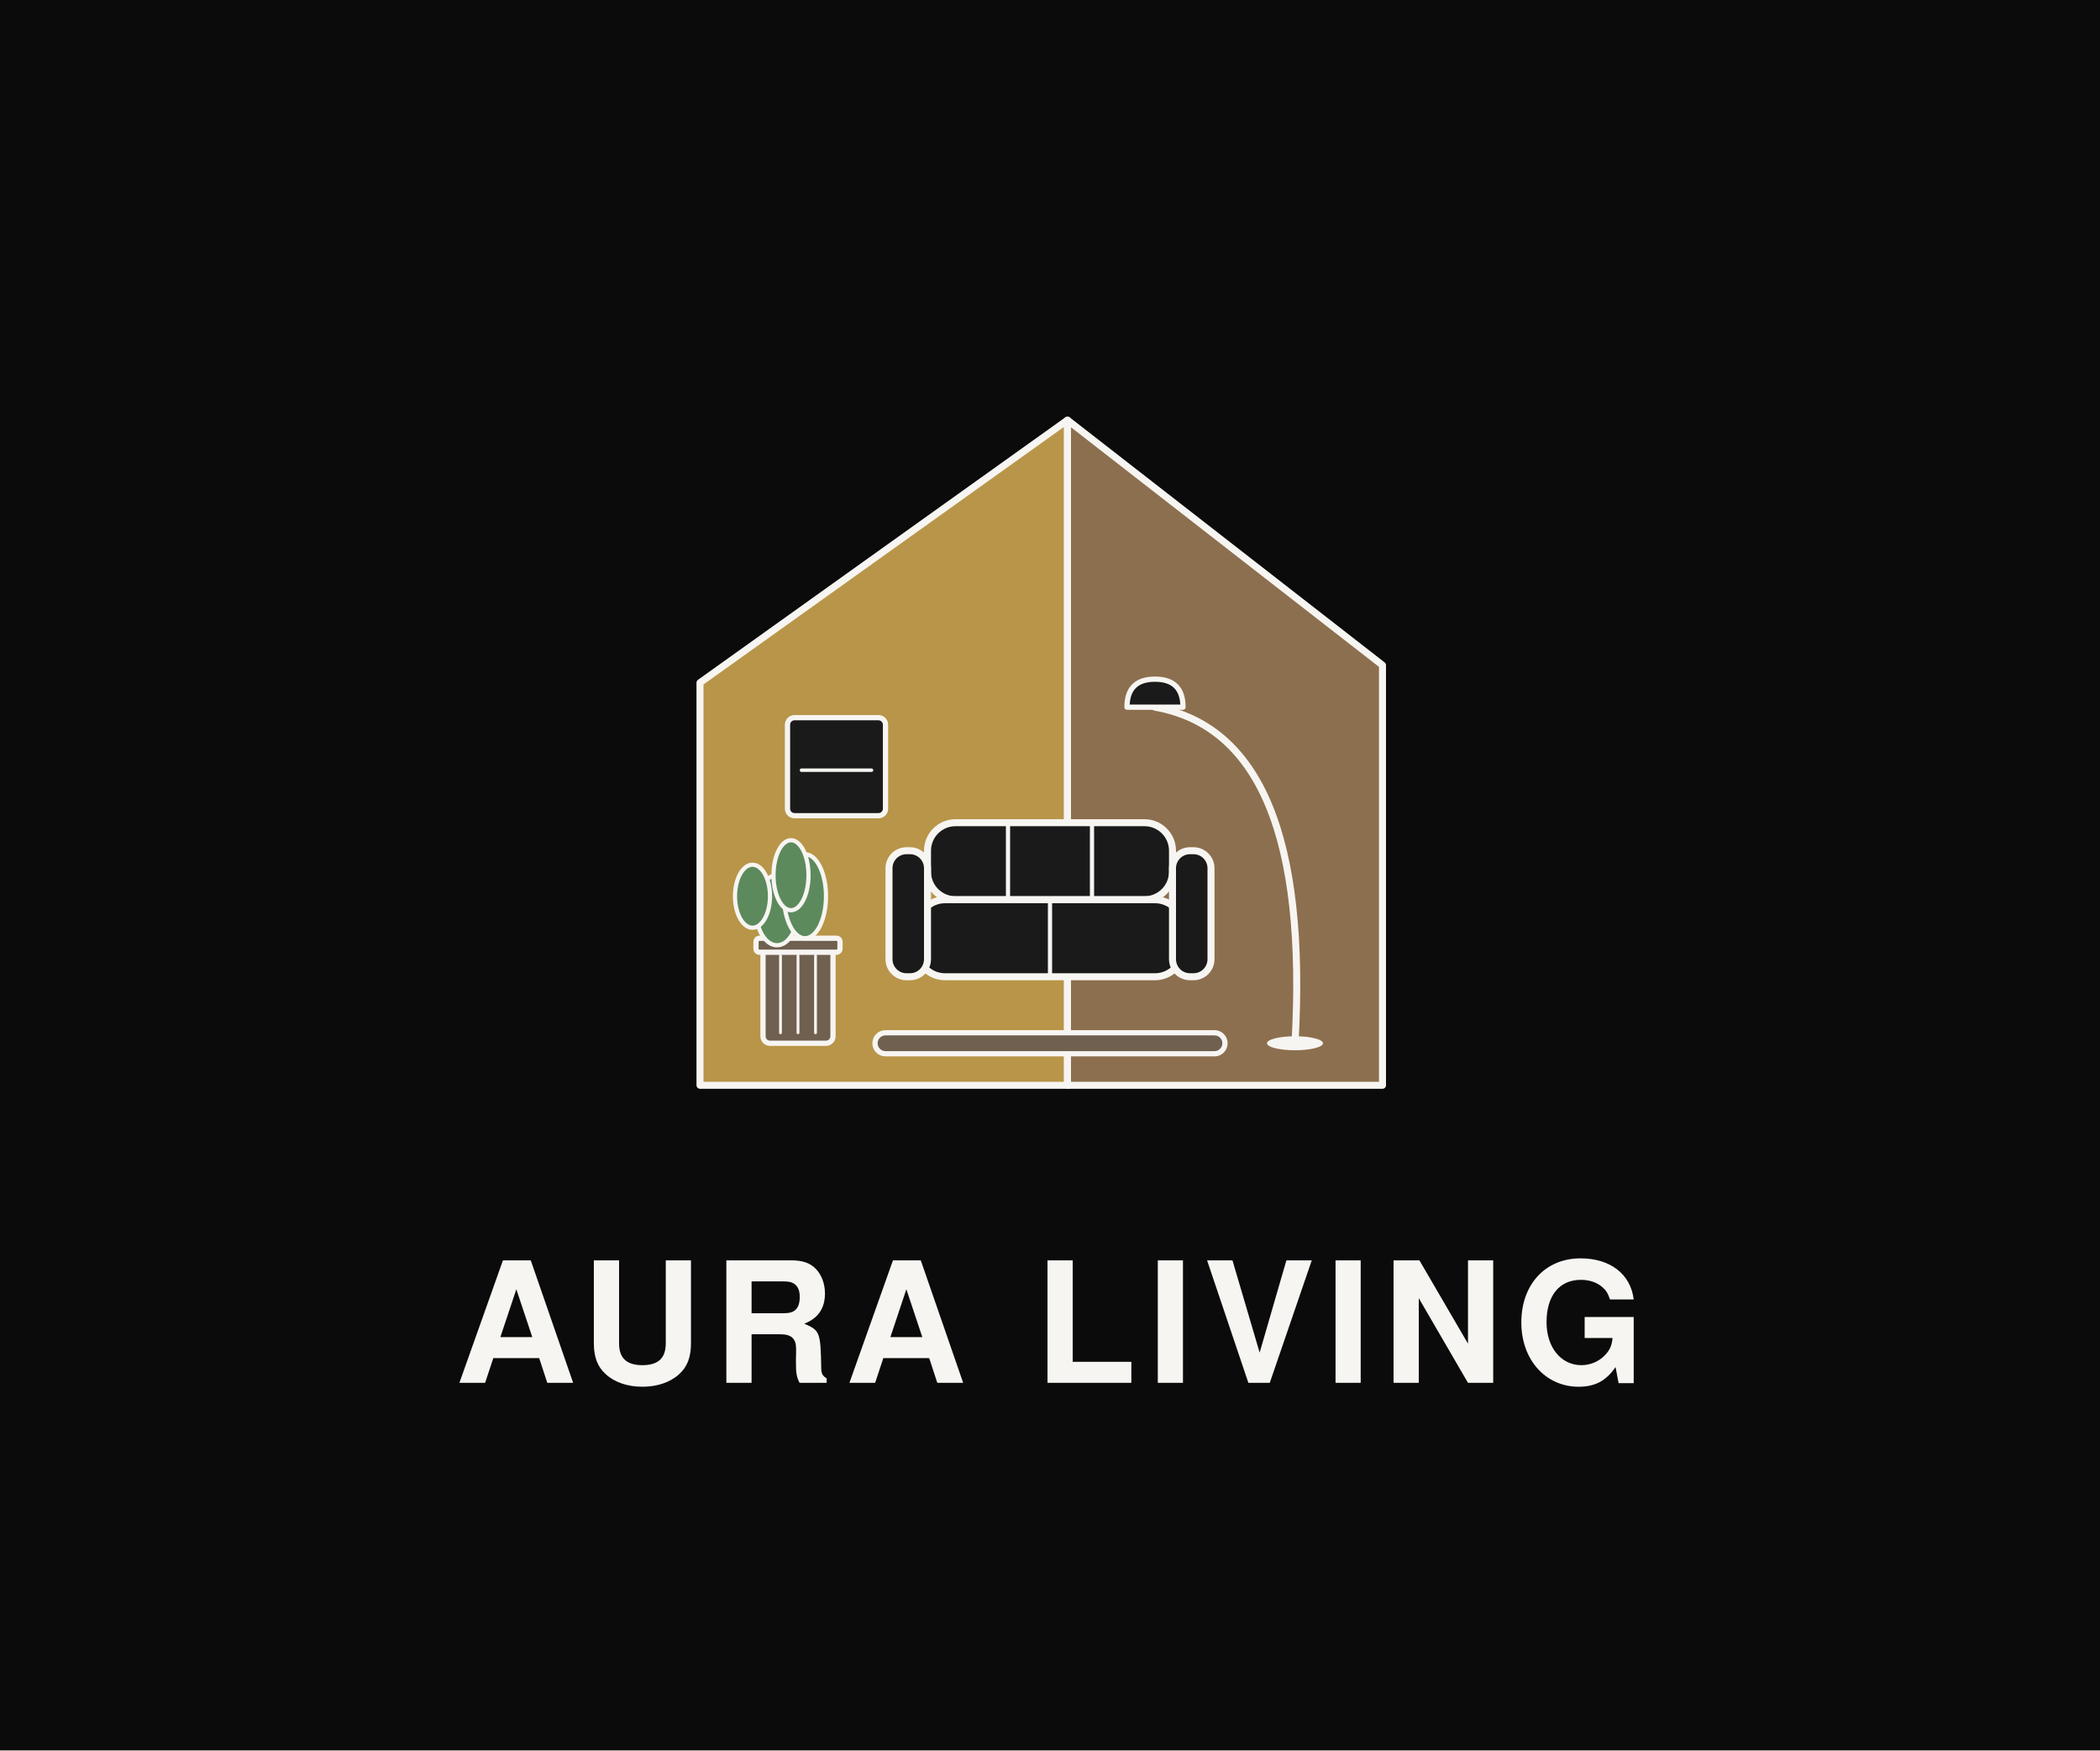
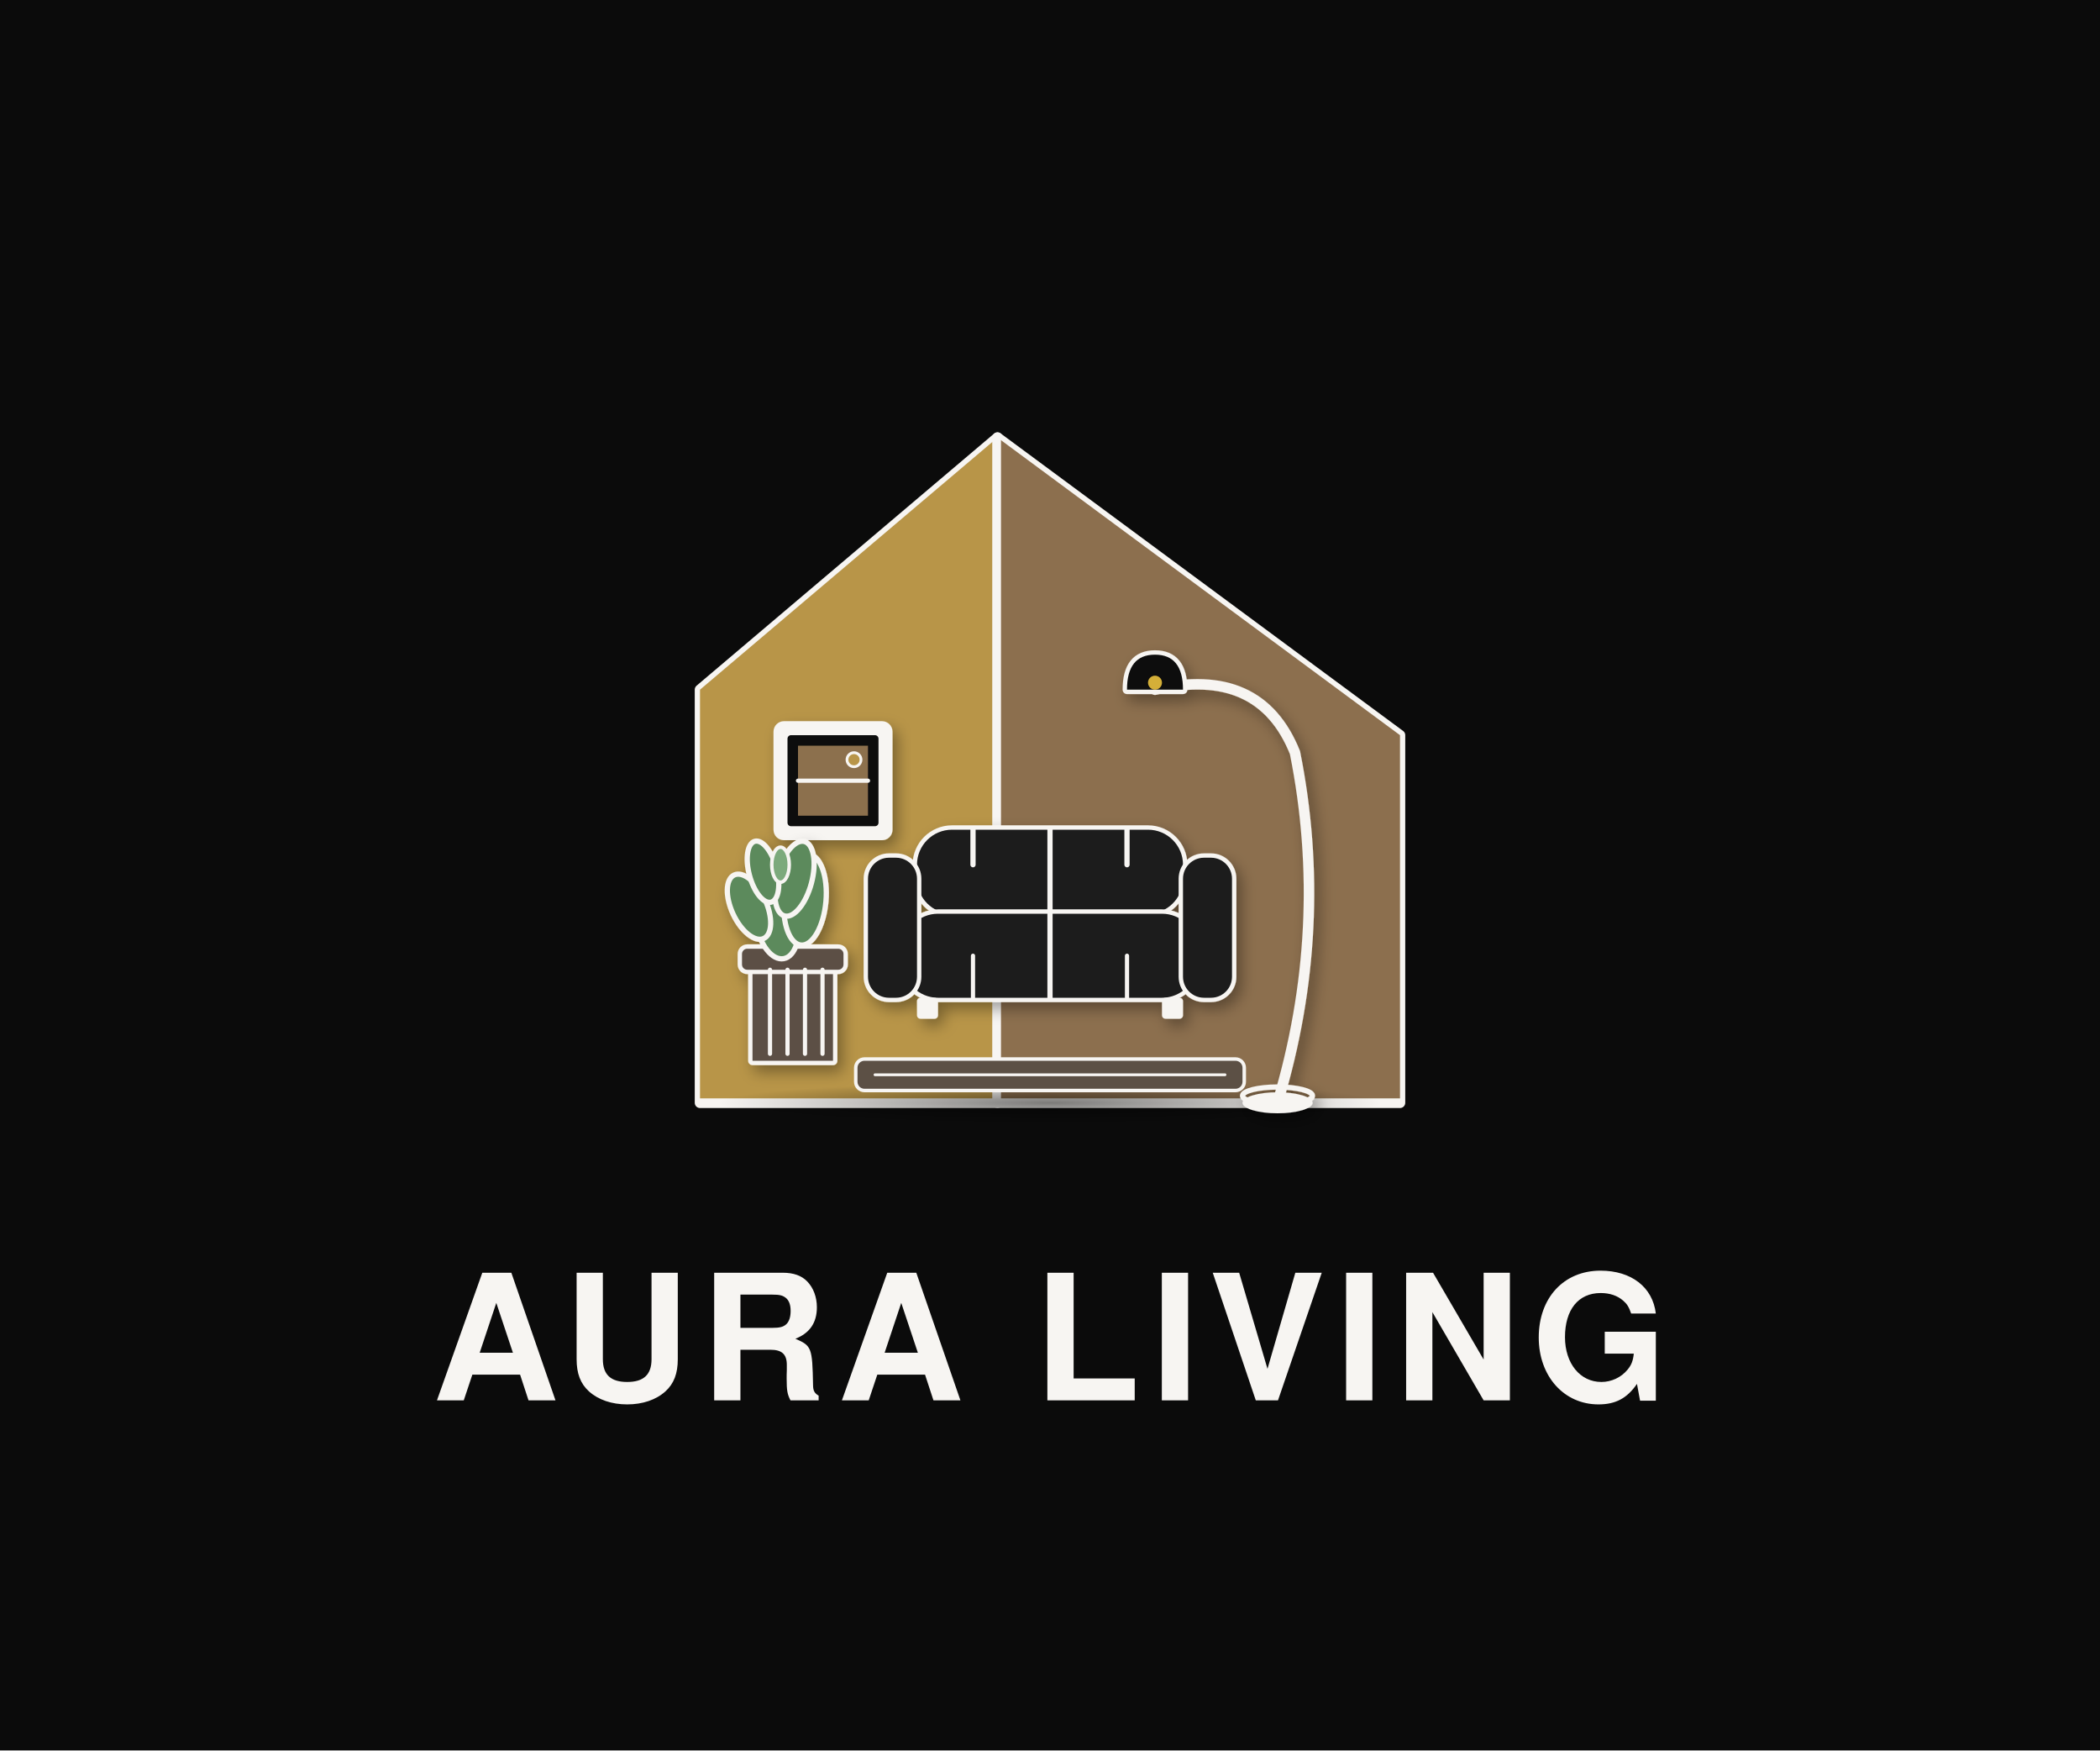
<svg xmlns="http://www.w3.org/2000/svg" viewBox="0 0 600 500" width="600" height="500">
+   <defs>
+     <filter id="softShadow" x="-20%" y="-20%" width="140%" height="140%">
+       <feGaussianBlur in="SourceAlpha" stdDeviation="2" />
+       <feOffset dx="1.5" dy="2" />
+       <feComponentTransfer>
+         <feFuncA type="linear" slope="0.35" />
+       </feComponentTransfer>
+       <feMerge>
+         <feMergeNode />
+         <feMergeNode in="SourceGraphic" />
+       </feMerge>
+     </filter>
+     <radialGradient id="floorShadowDark" cx="50%" cy="50%" r="50%">
+       <stop offset="0%" stop-color="#000000" stop-opacity="0.5" />
+       <stop offset="100%" stop-color="#000000" stop-opacity="0" />
+     </radialGradient>
+   </defs>
  <rect width="600" height="500" fill="#0B0B0B" />
-   <g transform="translate(300, 210)" stroke-linejoin="round" stroke-linecap="round">
-     <path d="M -100 100 L -100 -15 L 5 -90 L 5 100 Z" fill="#B89548" stroke="#F7F5F2" stroke-width="2" />
-     <path d="M 5 -90 L 95 -20 L 95 100 L 5 100 Z" fill="#8C6F4E" stroke="#F7F5F2" stroke-width="2" />
-     <line x1="5" y1="-90" x2="5" y2="100" stroke="#F7F5F2" stroke-width="1.5" />
-     <rect x="-50" y="85" width="100" height="6" rx="3" fill="#706050" stroke="#F7F5F2" stroke-width="1.5" />
-     <rect x="-75" y="-5" width="28" height="28" rx="2" fill="#1A1A1A" stroke="#F7F5F2" stroke-width="1.5" />
-     <line x1="-71" y1="10" x2="-51" y2="10" stroke="#F7F5F2" stroke-width="1" />
-     <path d="M 70 88 Q 75 0 30 -8" fill="none" stroke="#F7F5F2" stroke-width="2" />
-     <path d="M 22 -8 Q 22 -16 30 -16 Q 38 -16 38 -8 Z" fill="#1A1A1A" stroke="#F7F5F2" stroke-width="1.5" />
-     <ellipse cx="70" cy="88" rx="8" ry="2" fill="#F7F5F2" stroke="none" />
-     <rect x="-35" y="25" width="70" height="22" rx="8" fill="#1A1A1A" stroke="#F7F5F2" stroke-width="2" />
-     <line x1="-12" y1="25" x2="-12" y2="47" stroke="#F7F5F2" stroke-width="1.2" />
-     <line x1="12" y1="25" x2="12" y2="47" stroke="#F7F5F2" stroke-width="1.2" />
-     <rect x="-38" y="47" width="76" height="22" rx="8" fill="#1A1A1A" stroke="#F7F5F2" stroke-width="2" />
-     <line x1="0" y1="47" x2="0" y2="69" stroke="#F7F5F2" stroke-width="1.2" />
-     <rect x="-46" y="33" width="11" height="36" rx="5" fill="#1A1A1A" stroke="#F7F5F2" stroke-width="2" />
-     <rect x="35" y="33" width="11" height="36" rx="5" fill="#1A1A1A" stroke="#F7F5F2" stroke-width="2" />
-     <rect x="-82" y="60" width="20" height="28" rx="2" fill="#706050" stroke="#F7F5F2" stroke-width="1.5" />
-     <line x1="-77" y1="63" x2="-77" y2="85" stroke="#F7F5F2" stroke-width="0.8" />
-     <line x1="-72" y1="63" x2="-72" y2="85" stroke="#F7F5F2" stroke-width="0.8" />
-     <line x1="-67" y1="63" x2="-67" y2="85" stroke="#F7F5F2" stroke-width="0.8" />
-     <rect x="-84" y="58" width="24" height="4" rx="1" fill="#706050" stroke="#F7F5F2" stroke-width="1.5" />
-     <ellipse cx="-78" cy="50" rx="6" ry="10" fill="#5C8A5C" stroke="#F7F5F2" stroke-width="1.2" />
-     <ellipse cx="-70" cy="46" rx="6" ry="12" fill="#5C8A5C" stroke="#F7F5F2" stroke-width="1.2" />
-     <ellipse cx="-85" cy="46" rx="5" ry="9" fill="#5C8A5C" stroke="#F7F5F2" stroke-width="1.2" />
-     <ellipse cx="-74" cy="40" rx="5" ry="10" fill="#5C8A5C" stroke="#F7F5F2" stroke-width="1.2" />
+   <g transform="translate(300, 215)">
+     <path d="M -100 100 L -100 -18 L -15 -90 L -15 100 Z" fill="#B89548" stroke="#F7F5F2" stroke-width="3" stroke-linejoin="round" stroke-linecap="round" paint-order="stroke fill" />
+     <path d="M -15 -90 L 100 -5 L 100 100 L -15 100 Z" fill="#8C6F4E" stroke="#F7F5F2" stroke-width="3" stroke-linejoin="round" stroke-linecap="round" paint-order="stroke fill" />
+     <line x1="-15" y1="-90" x2="-15" y2="100" stroke="#F7F5F2" stroke-width="2" stroke-linecap="round" />
+     <line x1="-100" y1="100" x2="100" y2="100" stroke="#F7F5F2" stroke-width="2.5" stroke-linecap="round" />
+     <ellipse cx="0" cy="100" rx="95" ry="6" fill="url(#floorShadowDark)" />
+     <g filter="url(#softShadow)">
+       <rect x="-78" y="-8" width="32" height="32" rx="2" fill="#F7F5F2" stroke="#F7F5F2" stroke-width="2" stroke-linejoin="round" paint-order="stroke fill" />
+       <rect x="-75" y="-5" width="26" height="26" rx="1" fill="#0B0B0B" />
+       <rect x="-72" y="-2" width="20" height="20" fill="#8C6F4E" />
+       <line x1="-72" y1="8" x2="-52" y2="8" stroke="#F7F5F2" stroke-width="1.2" stroke-linecap="round" />
+       <circle cx="-56" cy="2" r="2" fill="#B89548" stroke="#F7F5F2" stroke-width="0.8" />
+     </g>
+     <g filter="url(#softShadow)">
+       <path d="M 65 100 Q 80 50 70 0 Q 60 -25 30 -18" fill="none" stroke="#F7F5F2" stroke-width="3" stroke-linecap="round" />
+       <path d="M 22 -18 Q 22 -28 30 -28 Q 38 -28 38 -18 Z" fill="#0B0B0B" stroke="#F7F5F2" stroke-width="2.5" stroke-linejoin="round" paint-order="stroke fill" />
+       <circle cx="30" cy="-20" r="2" fill="#D4AF37" />
+       <ellipse cx="65" cy="100" rx="10" ry="3" fill="#F7F5F2" />
+       <ellipse cx="65" cy="98" rx="10" ry="2.5" fill="none" stroke="#F7F5F2" stroke-width="1.5" />
+     </g>
+     <rect x="-55" y="88" width="110" height="8" rx="2" fill="#5C5045" stroke="#F7F5F2" stroke-width="2" stroke-linejoin="round" paint-order="stroke fill" />
+     <line x1="-50" y1="92" x2="50" y2="92" stroke="#F7F5F2" stroke-width="0.8" stroke-linecap="round" />
+     <g filter="url(#softShadow)">
+       <rect x="-38" y="22" width="76" height="24" rx="10" fill="#1A1A1A" stroke="#F7F5F2" stroke-width="2.5" stroke-linejoin="round" paint-order="stroke fill" />
+       <line x1="-22" y1="22" x2="-22" y2="32" stroke="#F7F5F2" stroke-width="1.5" stroke-linecap="round" />
+       <line x1="22" y1="22" x2="22" y2="32" stroke="#F7F5F2" stroke-width="1.5" stroke-linecap="round" />
+       <line x1="0" y1="22" x2="0" y2="46" stroke="#F7F5F2" stroke-width="1.5" stroke-linecap="round" />
+       <line x1="-30" y1="46" x2="30" y2="46" stroke="#F7F5F2" stroke-width="1.2" stroke-linecap="round" />
+       <rect x="-42" y="46" width="84" height="24" rx="10" fill="#1A1A1A" stroke="#F7F5F2" stroke-width="2.5" stroke-linejoin="round" paint-order="stroke fill" />
+       <line x1="0" y1="46" x2="0" y2="70" stroke="#F7F5F2" stroke-width="1.5" stroke-linecap="round" />
+       <line x1="-22" y1="58" x2="-22" y2="70" stroke="#F7F5F2" stroke-width="1.2" stroke-linecap="round" />
+       <line x1="22" y1="58" x2="22" y2="70" stroke="#F7F5F2" stroke-width="1.2" stroke-linecap="round" />
+       <rect x="-52" y="30" width="14" height="40" rx="6" fill="#1A1A1A" stroke="#F7F5F2" stroke-width="2.5" stroke-linejoin="round" paint-order="stroke fill" />
+       <rect x="38" y="30" width="14" height="40" rx="6" fill="#1A1A1A" stroke="#F7F5F2" stroke-width="2.5" stroke-linejoin="round" paint-order="stroke fill" />
+       <rect x="-38" y="70" width="6" height="6" rx="1" fill="#F7F5F2" />
+       <rect x="32" y="70" width="6" height="6" rx="1" fill="#F7F5F2" />
+     </g>
+     <g filter="url(#softShadow)">
+       <path d="M -85 60 L -85 88 L -62 88 L -62 60 Z" fill="#5C5045" stroke="#F7F5F2" stroke-width="2.5" stroke-linejoin="round" paint-order="stroke fill" />
+       <rect x="-88" y="56" width="29" height="6" rx="1.5" fill="#5C5045" stroke="#F7F5F2" stroke-width="2.5" stroke-linejoin="round" paint-order="stroke fill" />
+       <line x1="-80" y1="62" x2="-80" y2="86" stroke="#F7F5F2" stroke-width="1.2" stroke-linecap="round" />
+       <line x1="-75" y1="62" x2="-75" y2="86" stroke="#F7F5F2" stroke-width="1.2" stroke-linecap="round" />
+       <line x1="-70" y1="62" x2="-70" y2="86" stroke="#F7F5F2" stroke-width="1.2" stroke-linecap="round" />
+       <line x1="-65" y1="62" x2="-65" y2="86" stroke="#F7F5F2" stroke-width="1.2" stroke-linecap="round" />
+       <ellipse cx="-78" cy="48" rx="6" ry="11" fill="#5C8A5C" stroke="#F7F5F2" stroke-width="1.5" transform="rotate(-10 -78 48)" />
+       <ellipse cx="-70" cy="42" rx="6" ry="13" fill="#5C8A5C" stroke="#F7F5F2" stroke-width="1.5" transform="rotate(5 -70 42)" />
+       <ellipse cx="-86" cy="44" rx="5" ry="10" fill="#5C8A5C" stroke="#F7F5F2" stroke-width="1.5" transform="rotate(-25 -86 44)" />
+       <ellipse cx="-73" cy="36" rx="5" ry="11" fill="#5C8A5C" stroke="#F7F5F2" stroke-width="1.5" transform="rotate(15 -73 36)" />
+       <ellipse cx="-82" cy="34" rx="4" ry="9" fill="#5C8A5C" stroke="#F7F5F2" stroke-width="1.5" transform="rotate(-15 -82 34)" />
+       <ellipse cx="-77" cy="32" rx="2.5" ry="5" fill="#7BAA7B" stroke="#F7F5F2" stroke-width="1" />
+     </g>
  </g>
-   <text x="300" y="395" font-family="Montserrat, Poppins, Gilroy, Helvetica, Arial, sans-serif" font-size="48" font-weight="800" fill="#F7F5F2" text-anchor="middle" letter-spacing="3">AURA LIVING</text>
+   <text x="300" y="400" font-family="Montserrat, Poppins, Gilroy, Helvetica, Arial, sans-serif" font-size="50" font-weight="800" fill="#F7F5F2" text-anchor="middle" letter-spacing="3">AURA LIVING</text>
</svg>
